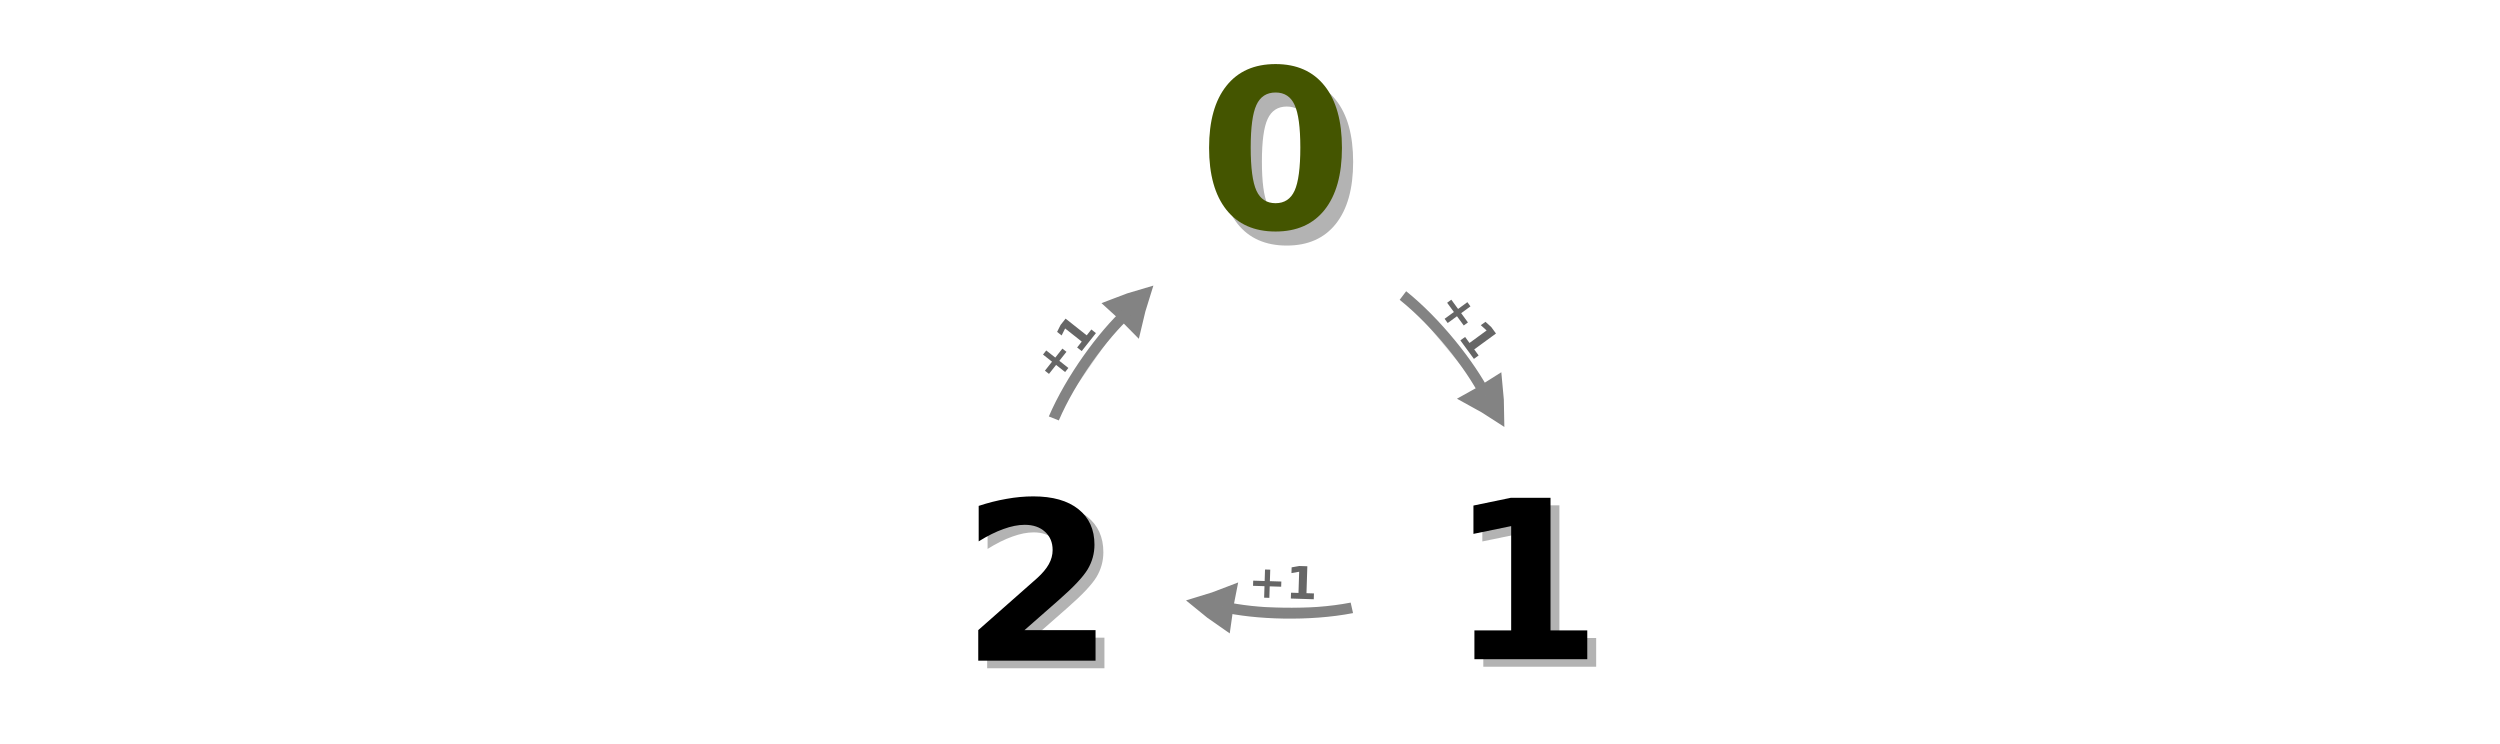
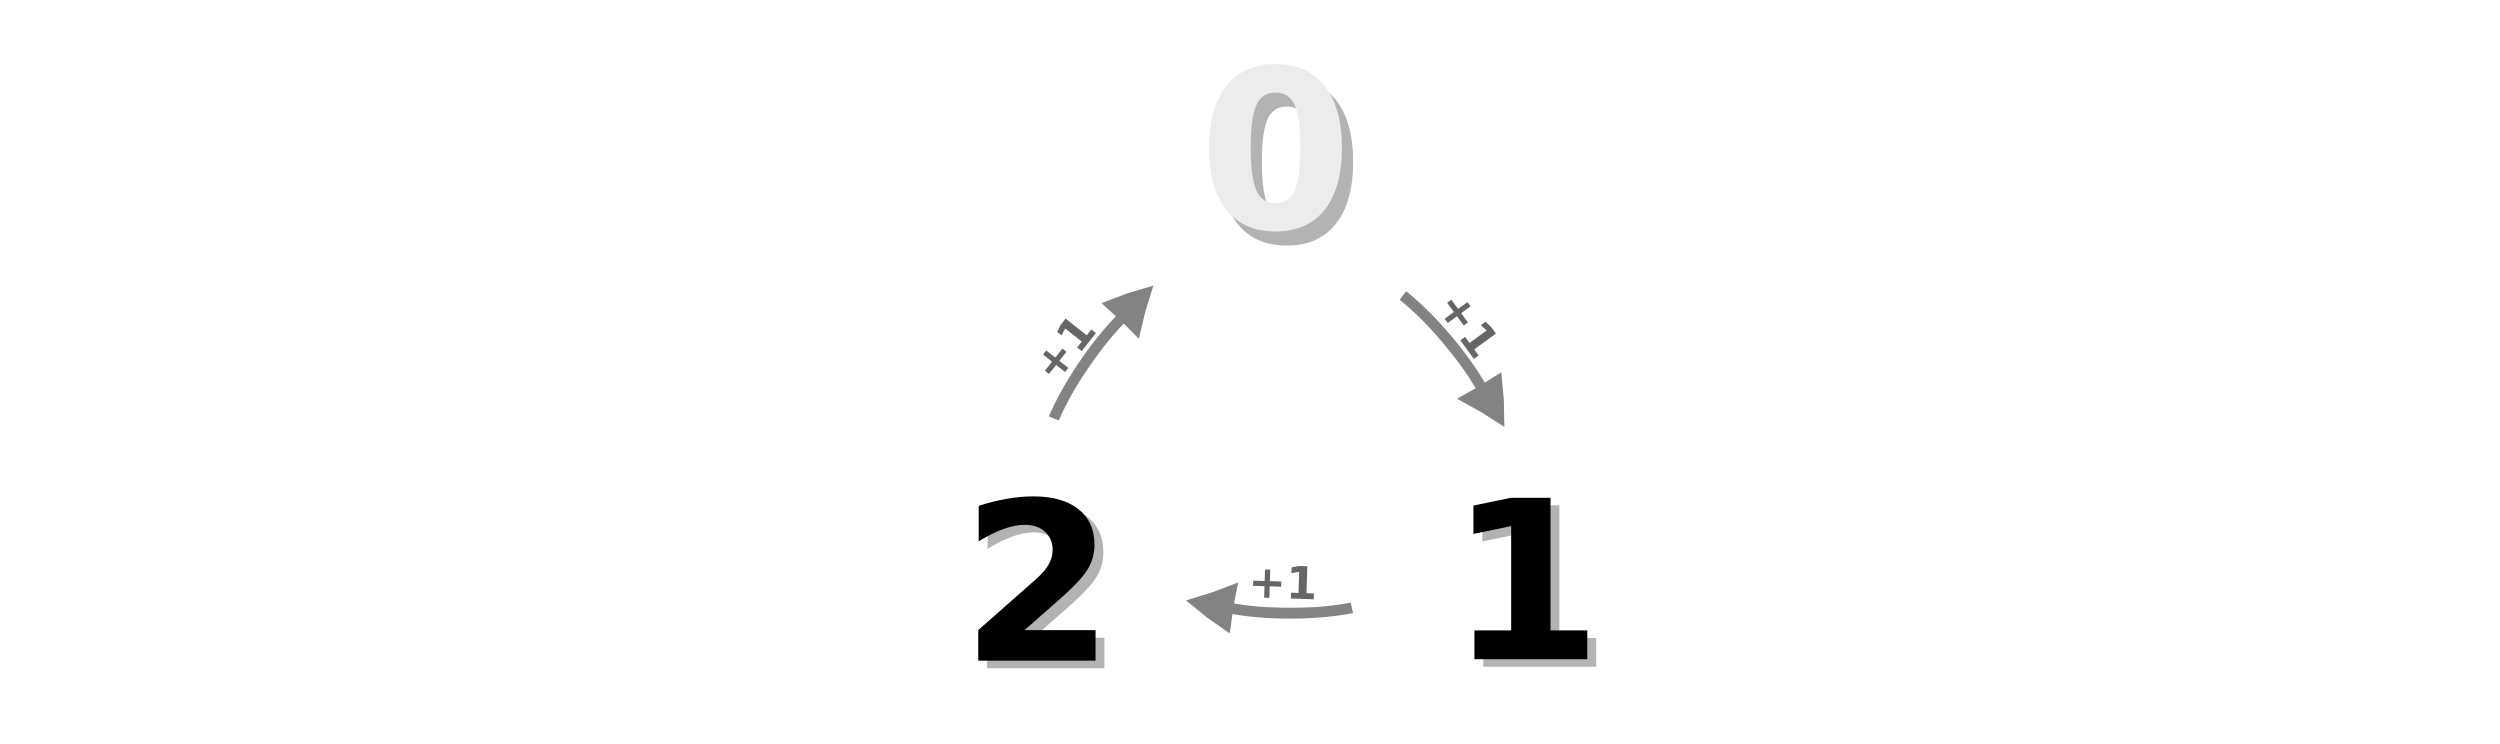
<svg xmlns="http://www.w3.org/2000/svg" viewBox="0 0 595.3 177" version="1.1" id="svg290">
  <defs id="defs294">
    </defs>
  <g aria-label="1" style="font-style:normal;font-weight:normal;font-size:52.721px;line-height:1.25;font-family:sans-serif;fill:#b3b3b3;fill-opacity:1;stroke:none;stroke-width:1.318" id="text3032-8">
    <path d="m 353.204,151.917 h 8.752 v -24.841 l -8.984,1.853 v -6.745 l 8.933,-1.853 h 9.422 v 31.586 h 8.752 v 6.848 h -26.875 z" style="font-style:normal;font-variant:normal;font-weight:bold;font-stretch:normal;font-family:sans-serif;-inkscape-font-specification:'sans-serif Bold';fill:#b3b3b3;stroke-width:1.318" id="path95781" />
  </g>
  <g aria-label="2" style="font-style:normal;font-weight:normal;font-size:52.721px;line-height:1.25;font-family:sans-serif;fill:#b3b3b3;fill-opacity:1;stroke:none;stroke-width:1.318" id="text3032-3-6">
    <path d="m 246.076,151.843 h 16.913 v 7.285 h -27.931 v -7.285 l 14.03,-12.382 q 1.879,-1.699 2.78,-3.321 0.901,-1.622 0.901,-3.372 0,-2.703 -1.828,-4.35 -1.802,-1.648 -4.814,-1.648 -2.317,0 -5.071,1.004 -2.754,0.978 -5.895,2.935 v -8.444 q 3.347,-1.107 6.616,-1.673 3.269,-0.592 6.41,-0.592 6.899,0 10.709,3.038 3.836,3.038 3.836,8.469 0,3.141 -1.622,5.869 -1.622,2.703 -6.822,7.259 z" style="font-style:normal;font-variant:normal;font-weight:bold;font-stretch:normal;font-family:sans-serif;-inkscape-font-specification:'sans-serif Bold';fill:#b3b3b3;stroke-width:1.318" id="path95784" />
  </g>
  <g aria-label="1" style="font-style:normal;font-weight:normal;font-size:52.721px;line-height:1.25;font-family:sans-serif;fill:#000000;fill-opacity:1;stroke:none;stroke-width:1.318" id="text3032">
    <path d="m 351.087,150.115 h 8.752 v -24.841 l -8.984,1.853 v -6.745 l 8.933,-1.853 h 9.422 v 31.586 h 8.752 v 6.848 h -26.875 z" style="font-style:normal;font-variant:normal;font-weight:bold;font-stretch:normal;font-family:sans-serif;-inkscape-font-specification:'sans-serif Bold';stroke-width:1.318" id="path95787" />
  </g>
  <g aria-label="2" style="font-style:normal;font-weight:normal;font-size:52.721px;line-height:1.25;font-family:sans-serif;fill:#000000;fill-opacity:1;stroke:none;stroke-width:1.318" id="text3032-3">
    <path d="m 243.959,150.041 h 16.913 v 7.285 h -27.931 v -7.285 l 14.03,-12.382 q 1.879,-1.699 2.78,-3.321 0.901,-1.622 0.901,-3.372 0,-2.703 -1.828,-4.35 -1.802,-1.648 -4.814,-1.648 -2.317,0 -5.071,1.004 -2.754,0.978 -5.895,2.935 v -8.444 q 3.347,-1.107 6.616,-1.673 3.269,-0.592 6.41,-0.592 6.899,0 10.709,3.038 3.836,3.038 3.836,8.469 0,3.141 -1.622,5.869 -1.622,2.703 -6.822,7.259 z" style="font-style:normal;font-variant:normal;font-weight:bold;font-stretch:normal;font-family:sans-serif;-inkscape-font-specification:'sans-serif Bold';stroke-width:1.318" id="path95790" />
  </g>
  <g id="g7972" transform="matrix(0.4173285,-0.5634306,0.5634306,0.4173285,142.0534,15.88101)">
    <g style="fill:#dddddd;stroke:#838383;stroke-width:6.389;stroke-miterlimit:10" id="g1482-7-3" transform="matrix(0.4074356,-0.00145477,5.2735526e-4,0.4183479,-83.08308,101.0471)">
      <path style="stroke-width:35.526" id="path1478-7-6" transform="matrix(0.4768,-0.02932,0.03214,0.42867,147.58,197.367)" d="m 315.1,101.79 c 10.682,-4.135 21.77,-7.738 33.127,-11.074 -8.518,-8.139 -17.577,-16.01 -27.178,-23.616 -2.04,12.119 -3.103,21.663 -5.949,34.69 z" />
      <path style="stroke-width:10.649;paint-order:markers fill stroke" id="path1480-1-1" transform="matrix(0.89574,0,0,0.81736,18.384,154.236)" d="m 197.036,89.49 c 39.237,-9.724 89.303,-9.828 120.462,-3.317" />
    </g>
    <g aria-label="+1" transform="rotate(1.819981)" style="font-style:normal;font-weight:normal;font-size:15.275px;line-height:1.25;font-family:sans-serif;fill:#666666;fill-opacity:1;stroke:none;stroke-width:0.382" id="text5016-15-0">
      <path d="m 19.171,179.562 v 3.908 h 3.893 v 1.76 h -3.893 v 3.908 h -1.775 v -3.908 h -3.893 v -1.76 h 3.893 v -3.908 z" style="font-style:normal;font-variant:normal;font-weight:bold;font-stretch:normal;font-family:sans-serif;-inkscape-font-specification:'sans-serif Bold';fill:#666666;stroke-width:0.382" id="path95793" />
      <path d="m 26.473,187.154 h 2.536 v -7.197 l -2.603,0.537 v -1.954 l 2.588,-0.537 h 2.73 v 9.152 h 2.536 v 1.984 h -7.787 z" style="font-style:normal;font-variant:normal;font-weight:bold;font-stretch:normal;font-family:sans-serif;-inkscape-font-specification:'sans-serif Bold';fill:#666666;stroke-width:0.382" id="path95795" />
    </g>
  </g>
  <g aria-label="0" style="font-style:normal;font-weight:normal;font-size:52.721px;line-height:1.25;font-family:sans-serif;fill:#b3b3b3;fill-opacity:1;stroke:none;stroke-width:1.318" id="text3032-3-6-8">
    <path d="m 312.3,38.473 q 0,-7.208 -1.364,-10.143 -1.339,-2.96 -4.531,-2.96 -3.192,0 -4.556,2.96 -1.364,2.935 -1.364,10.143 0,7.285 1.364,10.271 1.364,2.986 4.556,2.986 3.166,0 4.531,-2.986 1.364,-2.986 1.364,-10.271 z m 9.911,0.077 q 0,9.55 -4.119,14.75 -4.119,5.174 -11.687,5.174 -7.594,0 -11.713,-5.174 -4.119,-5.2 -4.119,-14.75 0,-9.576 4.119,-14.75 4.119,-5.2 11.713,-5.2 7.568,0 11.687,5.2 4.119,5.174 4.119,14.75 z" style="font-style:normal;font-variant:normal;font-weight:bold;font-stretch:normal;font-family:sans-serif;-inkscape-font-specification:'sans-serif Bold';fill:#b3b3b3;stroke-width:1.318" id="path95798" />
  </g>
-   <g aria-label="0" style="font-style:normal;font-weight:normal;font-size:52.721px;line-height:1.25;font-family:sans-serif;fill:#445500;fill-opacity:1;stroke:none;stroke-width:1.318" id="text3032-3-2">
-     <path d="m 309.633,35.129 q 0,-7.208 -1.364,-10.143 -1.339,-2.96 -4.531,-2.96 -3.192,0 -4.556,2.96 -1.364,2.935 -1.364,10.143 0,7.285 1.364,10.271 1.364,2.986 4.556,2.986 3.166,0 4.531,-2.986 1.364,-2.986 1.364,-10.271 z m 9.911,0.077 q 0,9.55 -4.119,14.75 -4.119,5.174 -11.687,5.174 -7.594,0 -11.713,-5.174 -4.119,-5.2 -4.119,-14.75 0,-9.576 4.119,-14.75 4.119,-5.2 11.713,-5.2 7.568,0 11.687,5.2 4.119,5.174 4.119,14.75 z" style="font-style:normal;font-variant:normal;font-weight:bold;font-stretch:normal;font-family:sans-serif;-inkscape-font-specification:'sans-serif Bold';fill:#445500;stroke-width:1.318" id="path95801" />
+   <g aria-label="0" style="font-style:normal;font-weight:normal;font-size:52.721px;line-height:1.25;font-family:sans-serif;fill:#ececec;fill-opacity:1;stroke:none;stroke-width:1.318" id="text3032-3-2">
+     <path d="m 309.633,35.129 q 0,-7.208 -1.364,-10.143 -1.339,-2.96 -4.531,-2.96 -3.192,0 -4.556,2.96 -1.364,2.935 -1.364,10.143 0,7.285 1.364,10.271 1.364,2.986 4.556,2.986 3.166,0 4.531,-2.986 1.364,-2.986 1.364,-10.271 z m 9.911,0.077 q 0,9.55 -4.119,14.75 -4.119,5.174 -11.687,5.174 -7.594,0 -11.713,-5.174 -4.119,-5.2 -4.119,-14.75 0,-9.576 4.119,-14.75 4.119,-5.2 11.713,-5.2 7.568,0 11.687,5.2 4.119,5.174 4.119,14.75 z" style="font-style:normal;font-variant:normal;font-weight:bold;font-stretch:normal;font-family:sans-serif;-inkscape-font-specification:'sans-serif Bold';fill:#ececec;stroke-width:1.318" id="path95801" />
  </g>
  <g id="g7972-3" transform="matrix(0.7011541,0,0,0.7011541,287.4075,-6.946437)">
    <g aria-label="+1" transform="rotate(1.819981)" style="font-style:normal;font-weight:normal;font-size:15.275px;line-height:1.25;font-family:sans-serif;fill:#666666;fill-opacity:1;stroke:none;stroke-width:0.382" id="text5016-15-0-6">
      <path d="m 27.932,202.588 v 3.908 h 3.893 v 1.76 h -3.893 v 3.908 h -1.775 v -3.908 h -3.893 v -1.76 h 3.893 v -3.908 z" style="font-style:normal;font-variant:normal;font-weight:bold;font-stretch:normal;font-family:sans-serif;-inkscape-font-specification:'sans-serif Bold';fill:#666666;stroke-width:0.382" id="path95804" />
      <path d="m 35.234,210.18 h 2.536 v -7.197 l -2.603,0.537 v -1.954 l 2.588,-0.537 h 2.73 v 9.152 h 2.536 v 1.984 h -7.787 z" style="font-style:normal;font-variant:normal;font-weight:bold;font-stretch:normal;font-family:sans-serif;-inkscape-font-specification:'sans-serif Bold';fill:#666666;stroke-width:0.382" id="path95806" />
    </g>
    <g style="fill:#dddddd;stroke:#838383;stroke-width:6.389;stroke-miterlimit:10" id="g1482-7-3-5-3" transform="matrix(-0.4071792,-0.01452407,0.0158787,-0.4180467,124.9389,314.2273)">
      <path style="stroke-width:35.526" id="path1478-7-6-1-4" transform="matrix(0.4768,-0.02932,0.03214,0.42867,147.58,197.367)" d="m 315.1,101.79 c 10.682,-4.135 21.77,-7.738 33.127,-11.074 -8.518,-8.139 -17.577,-16.01 -27.178,-23.616 -2.04,12.119 -3.103,21.663 -5.949,34.69 z" />
      <path style="stroke-width:10.649;paint-order:markers fill stroke" id="path1480-1-1-66-4" transform="matrix(0.89574,0,0,0.81736,18.384,154.236)" d="m 197.036,89.49 c 39.237,-9.724 89.303,-9.828 120.462,-3.317" />
    </g>
  </g>
  <g id="g7972-3-3" transform="matrix(0.4315332,0.5526267,-0.5526267,0.4315332,443.8549,-12.19261)">
    <g style="fill:#dddddd;stroke:#838383;stroke-width:6.389;stroke-miterlimit:10" id="g1482-7-3-4-6" transform="matrix(0.4074356,-0.00145477,5.2735526e-4,0.4183479,-83.08308,101.0471)">
      <path style="stroke-width:35.526" id="path1478-7-6-6-7" transform="matrix(0.4768,-0.02932,0.03214,0.42867,147.58,197.367)" d="m 315.1,101.79 c 10.682,-4.135 21.77,-7.738 33.127,-11.074 -8.518,-8.139 -17.577,-16.01 -27.178,-23.616 -2.04,12.119 -3.103,21.663 -5.949,34.69 z" />
      <path style="stroke-width:10.649;paint-order:markers fill stroke" id="path1480-1-1-3-5" transform="matrix(0.89574,0,0,0.81736,18.384,154.236)" d="m 197.036,89.49 c 39.237,-9.724 89.303,-9.828 120.462,-3.317" />
    </g>
    <g aria-label="+1" transform="rotate(1.819981)" style="font-style:normal;font-weight:normal;font-size:15.275px;line-height:1.25;font-family:sans-serif;fill:#666666;fill-opacity:1;stroke:none;stroke-width:0.382" id="text5016-15-0-6-3">
      <path d="m 19.171,179.562 v 3.908 h 3.893 v 1.76 h -3.893 v 3.908 h -1.775 v -3.908 h -3.893 v -1.76 h 3.893 v -3.908 z" style="font-style:normal;font-variant:normal;font-weight:bold;font-stretch:normal;font-family:sans-serif;-inkscape-font-specification:'sans-serif Bold';fill:#666666;stroke-width:0.382" id="path95809" />
      <path d="m 26.473,187.154 h 2.536 v -7.197 l -2.603,0.537 v -1.954 l 2.588,-0.537 h 2.73 v 9.152 h 2.536 v 1.984 h -7.787 z" style="font-style:normal;font-variant:normal;font-weight:bold;font-stretch:normal;font-family:sans-serif;-inkscape-font-specification:'sans-serif Bold';fill:#666666;stroke-width:0.382" id="path95811" />
    </g>
  </g>
</svg>
